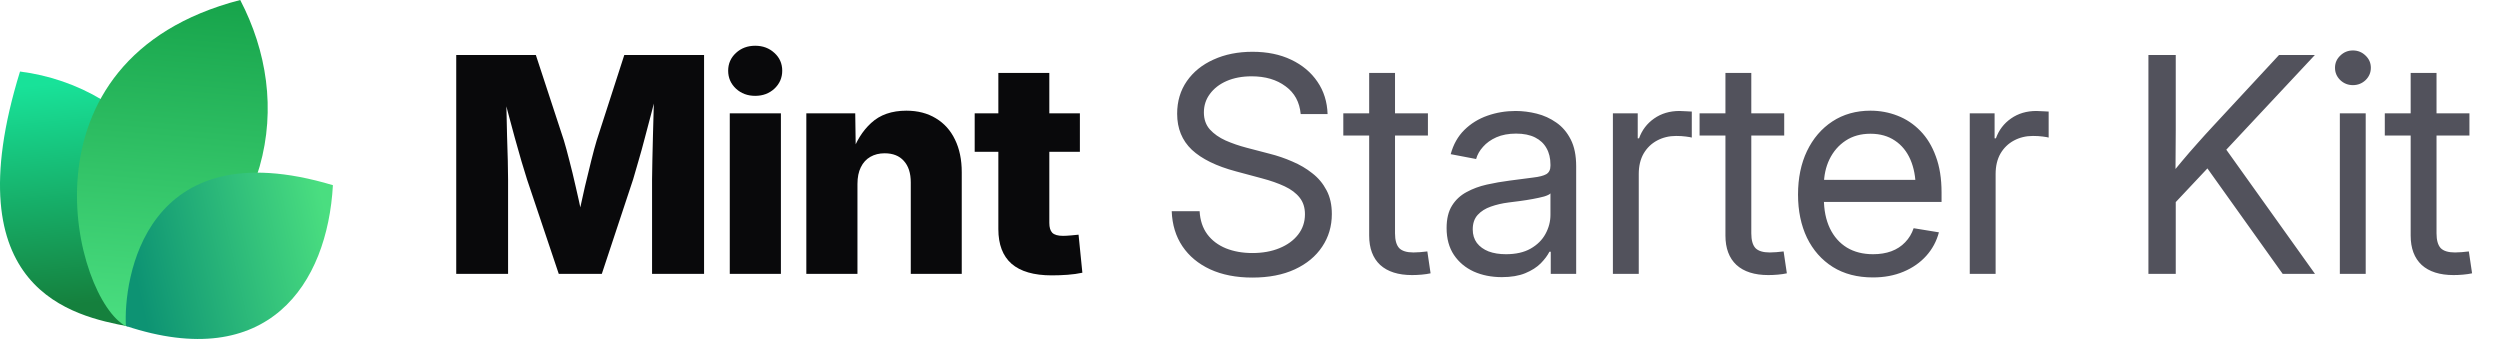
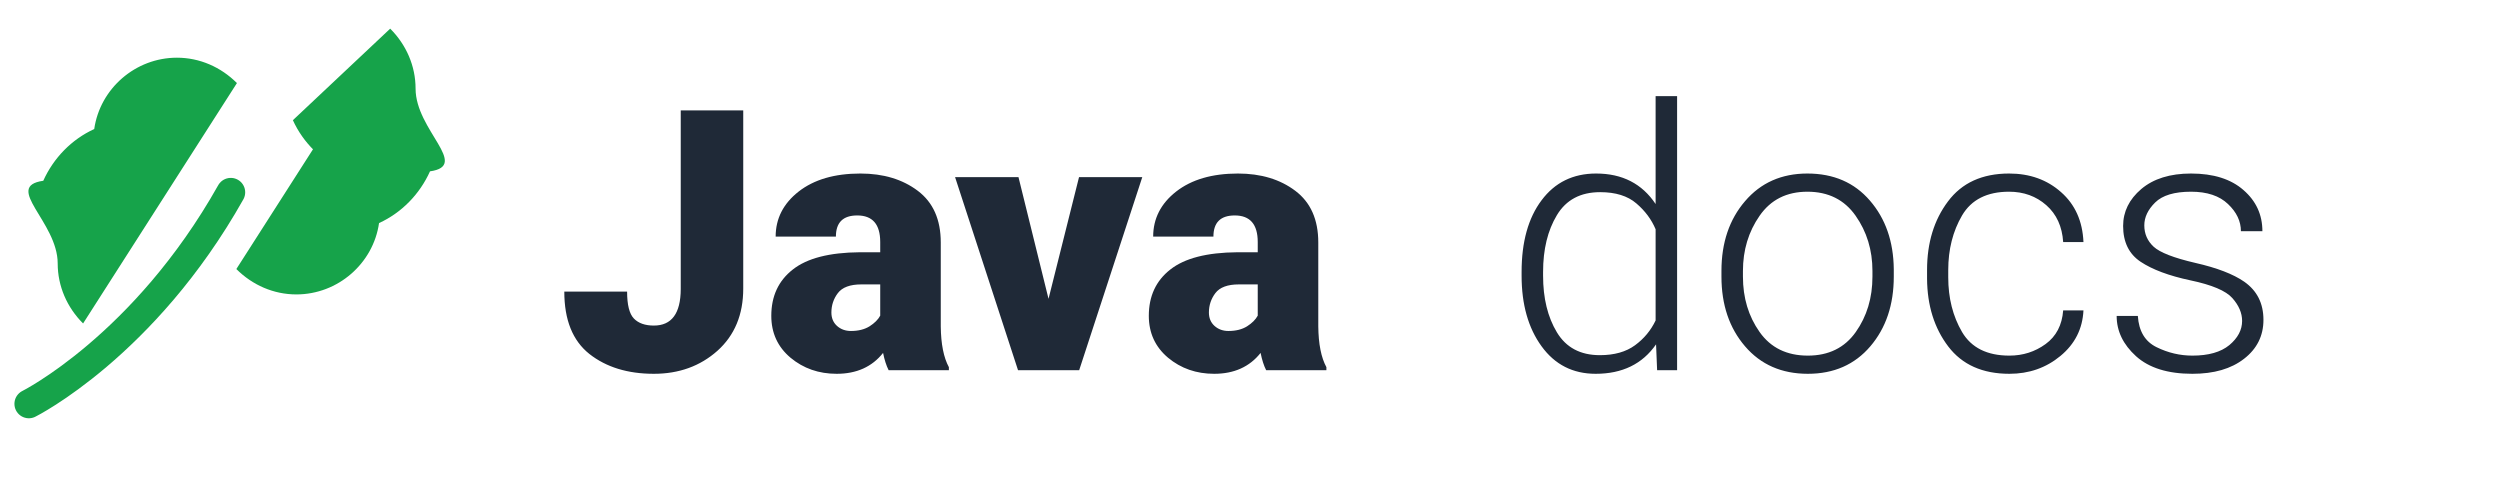
- <svg xmlns="http://www.w3.org/2000/svg" width="177" height="24" viewBox="0 0 177 24" fill="none">
-   <path d="M9.061 23.108C5.268 22.377 -3.391 20.627 1.417 5.064C9.634 6.099 16.973 14.064 9.061 23.108Z" fill="url(#paint0_linear_17557_2020)" />
-   <path d="M8.919 23.094C5.276 21.222 0.784 4.209 17.007 0C20.757 7.193 19.621 16.545 8.919 23.094Z" fill="url(#paint1_linear_17557_2020)" />
-   <path d="M8.914 23.079C8.735 19.882 10.159 9.085 23.57 13.111C23.181 20.123 18.984 26.418 8.914 23.079Z" fill="url(#paint2_linear_17557_2020)" />
-   <path d="M32.301 19.392V3.894H37.938L39.925 9.948C40.036 10.315 40.164 10.787 40.31 11.362C40.462 11.938 40.611 12.552 40.757 13.204C40.91 13.855 41.048 14.483 41.173 15.086C41.305 15.682 41.412 16.192 41.495 16.615H40.695C40.771 16.192 40.871 15.682 40.996 15.086C41.128 14.49 41.267 13.866 41.412 13.214C41.565 12.562 41.714 11.948 41.86 11.373C42.005 10.79 42.133 10.315 42.244 9.948L44.2 3.894H49.848V19.392H46.166V12.704C46.166 12.357 46.173 11.917 46.187 11.383C46.2 10.849 46.214 10.27 46.228 9.646C46.249 9.022 46.266 8.391 46.28 7.753C46.301 7.115 46.311 6.519 46.311 5.964H46.623C46.485 6.561 46.332 7.181 46.166 7.826C45.999 8.471 45.833 9.102 45.666 9.719C45.507 10.336 45.351 10.901 45.198 11.414C45.053 11.928 44.928 12.357 44.824 12.704L42.608 19.392H39.561L37.314 12.704C37.203 12.357 37.072 11.928 36.919 11.414C36.773 10.901 36.614 10.34 36.441 9.729C36.274 9.112 36.104 8.481 35.931 7.836C35.764 7.192 35.608 6.567 35.463 5.964H35.827C35.834 6.512 35.844 7.105 35.858 7.743C35.872 8.374 35.886 9.005 35.9 9.636C35.92 10.26 35.938 10.839 35.952 11.373C35.965 11.907 35.972 12.351 35.972 12.704V19.392H32.301ZM51.668 19.392V8.024H55.288V19.392H51.668ZM53.468 6.786C52.927 6.786 52.473 6.616 52.105 6.276C51.738 5.93 51.554 5.507 51.554 5.007C51.554 4.508 51.738 4.088 52.105 3.749C52.473 3.409 52.927 3.239 53.468 3.239C54.009 3.239 54.463 3.409 54.83 3.749C55.198 4.082 55.382 4.501 55.382 5.007C55.382 5.507 55.198 5.93 54.83 6.276C54.463 6.616 54.009 6.786 53.468 6.786ZM60.708 13.027V19.392H57.088V8.024H60.551L60.593 10.967H60.281C60.593 10.024 61.061 9.268 61.685 8.7C62.309 8.124 63.138 7.836 64.171 7.836C64.975 7.836 65.672 8.017 66.262 8.377C66.851 8.731 67.302 9.234 67.614 9.885C67.933 10.537 68.092 11.307 68.092 12.194V19.392H64.483V12.912C64.483 12.26 64.32 11.754 63.994 11.394C63.675 11.033 63.221 10.853 62.632 10.853C62.25 10.853 61.914 10.936 61.623 11.102C61.332 11.269 61.106 11.515 60.947 11.841C60.787 12.16 60.708 12.555 60.708 13.027ZM76.456 8.024V10.749H69.008V8.024H76.456ZM70.683 5.163H74.292V15.783C74.292 16.102 74.361 16.334 74.5 16.48C74.646 16.625 74.899 16.698 75.259 16.698C75.405 16.698 75.596 16.688 75.831 16.667C76.074 16.646 76.251 16.629 76.362 16.615L76.632 19.309C76.313 19.378 75.963 19.427 75.582 19.455C75.207 19.482 74.836 19.496 74.469 19.496C73.2 19.496 72.25 19.222 71.619 18.674C70.995 18.127 70.683 17.308 70.683 16.22V5.163Z" fill="#09090B" />
-   <path d="M88.667 19.652C87.523 19.652 86.528 19.458 85.682 19.07C84.843 18.681 84.188 18.137 83.716 17.437C83.245 16.736 82.992 15.908 82.957 14.951H84.933C84.968 15.596 85.148 16.14 85.474 16.584C85.8 17.021 86.24 17.354 86.795 17.582C87.35 17.804 87.974 17.915 88.667 17.915C89.388 17.915 90.026 17.801 90.581 17.572C91.143 17.343 91.583 17.024 91.902 16.615C92.228 16.199 92.391 15.717 92.391 15.169C92.391 14.698 92.266 14.306 92.017 13.994C91.767 13.675 91.413 13.408 90.956 13.193C90.498 12.978 89.954 12.787 89.323 12.621L87.502 12.132C86.123 11.765 85.082 11.255 84.382 10.603C83.689 9.944 83.342 9.095 83.342 8.055C83.342 7.174 83.571 6.404 84.028 5.746C84.486 5.087 85.117 4.577 85.921 4.217C86.726 3.849 87.645 3.666 88.678 3.666C89.718 3.666 90.63 3.853 91.413 4.227C92.204 4.602 92.824 5.122 93.275 5.787C93.726 6.446 93.965 7.209 93.993 8.076H92.089C92.013 7.23 91.656 6.574 91.018 6.11C90.387 5.638 89.586 5.403 88.615 5.403C87.95 5.403 87.36 5.513 86.847 5.735C86.341 5.957 85.946 6.262 85.661 6.651C85.377 7.032 85.235 7.469 85.235 7.961C85.235 8.447 85.377 8.849 85.661 9.168C85.946 9.48 86.317 9.74 86.774 9.948C87.232 10.149 87.724 10.319 88.251 10.457L89.884 10.884C90.439 11.023 90.977 11.206 91.496 11.435C92.023 11.657 92.495 11.934 92.911 12.267C93.334 12.593 93.67 12.995 93.92 13.474C94.17 13.945 94.294 14.504 94.294 15.149C94.294 16.015 94.066 16.788 93.608 17.468C93.157 18.148 92.512 18.681 91.673 19.07C90.834 19.458 89.832 19.652 88.667 19.652ZM101.097 8.024V9.594H95.106V8.024H101.097ZM96.937 5.163H98.767V16.521C98.767 17 98.865 17.347 99.059 17.562C99.26 17.77 99.6 17.874 100.078 17.874C100.21 17.874 100.366 17.867 100.546 17.853C100.733 17.832 100.903 17.815 101.056 17.801L101.285 19.351C101.097 19.392 100.886 19.423 100.65 19.444C100.414 19.465 100.189 19.475 99.974 19.475C98.996 19.475 98.244 19.236 97.717 18.758C97.197 18.272 96.937 17.579 96.937 16.677V5.163ZM106.33 19.621C105.595 19.621 104.932 19.489 104.343 19.226C103.754 18.955 103.285 18.564 102.939 18.05C102.592 17.53 102.419 16.896 102.419 16.147C102.419 15.495 102.547 14.965 102.804 14.556C103.06 14.146 103.403 13.828 103.833 13.599C104.263 13.363 104.742 13.186 105.269 13.068C105.796 12.95 106.333 12.857 106.881 12.787C107.574 12.69 108.132 12.617 108.555 12.569C108.978 12.52 109.287 12.441 109.481 12.33C109.675 12.212 109.772 12.014 109.772 11.737V11.654C109.772 11.203 109.679 10.815 109.492 10.489C109.311 10.163 109.041 9.91 108.68 9.729C108.32 9.549 107.872 9.459 107.338 9.459C106.805 9.459 106.34 9.546 105.945 9.719C105.556 9.892 105.241 10.118 104.998 10.395C104.755 10.665 104.593 10.953 104.509 11.258L102.71 10.915C102.897 10.222 103.22 9.65 103.677 9.199C104.135 8.748 104.679 8.412 105.31 8.19C105.941 7.968 106.607 7.857 107.307 7.857C107.8 7.857 108.295 7.92 108.795 8.044C109.301 8.169 109.765 8.381 110.188 8.679C110.611 8.97 110.951 9.369 111.208 9.875C111.464 10.374 111.593 11.005 111.593 11.768V19.392H109.793V17.822H109.7C109.568 18.085 109.363 18.359 109.086 18.643C108.809 18.921 108.444 19.153 107.994 19.34C107.543 19.527 106.988 19.621 106.33 19.621ZM106.621 17.998C107.321 17.998 107.904 17.867 108.368 17.603C108.84 17.333 109.19 16.986 109.419 16.563C109.654 16.133 109.772 15.682 109.772 15.211V13.692C109.703 13.769 109.554 13.841 109.325 13.911C109.096 13.973 108.829 14.032 108.524 14.088C108.226 14.143 107.921 14.192 107.609 14.233C107.304 14.275 107.033 14.309 106.798 14.337C106.354 14.393 105.938 14.49 105.549 14.628C105.168 14.76 104.86 14.954 104.624 15.211C104.388 15.467 104.27 15.811 104.27 16.241C104.27 16.615 104.367 16.934 104.561 17.198C104.762 17.461 105.04 17.662 105.393 17.801C105.747 17.933 106.156 17.998 106.621 17.998ZM114.193 19.392V8.024H115.951V9.792H116.045C116.253 9.209 116.61 8.741 117.116 8.388C117.622 8.034 118.219 7.857 118.905 7.857C119.058 7.857 119.217 7.864 119.384 7.878C119.55 7.885 119.682 7.892 119.779 7.899V9.74C119.716 9.719 119.578 9.695 119.363 9.667C119.155 9.639 118.922 9.625 118.666 9.625C118.174 9.625 117.726 9.733 117.324 9.948C116.922 10.163 116.603 10.471 116.367 10.874C116.138 11.276 116.024 11.758 116.024 12.319V19.392H114.193ZM126.322 8.024V9.594H120.33V8.024H126.322ZM122.161 5.163H123.992V16.521C123.992 17 124.089 17.347 124.283 17.562C124.484 17.77 124.824 17.874 125.302 17.874C125.434 17.874 125.59 17.867 125.77 17.853C125.958 17.832 126.127 17.815 126.28 17.801L126.509 19.351C126.322 19.392 126.11 19.423 125.874 19.444C125.639 19.465 125.413 19.475 125.198 19.475C124.221 19.475 123.468 19.236 122.941 18.758C122.421 18.272 122.161 17.579 122.161 16.677V5.163ZM132.604 19.642C131.502 19.642 130.555 19.396 129.765 18.903C128.974 18.404 128.364 17.714 127.934 16.834C127.511 15.946 127.3 14.927 127.3 13.775C127.3 12.611 127.511 11.584 127.934 10.697C128.364 9.802 128.964 9.102 129.734 8.596C130.51 8.089 131.408 7.836 132.428 7.836C133.1 7.836 133.738 7.954 134.341 8.19C134.952 8.426 135.489 8.783 135.954 9.261C136.425 9.74 136.793 10.343 137.056 11.071C137.327 11.792 137.462 12.645 137.462 13.63V14.296H128.433V12.735H136.463L135.631 13.297C135.631 12.541 135.506 11.876 135.257 11.3C135.007 10.725 134.643 10.277 134.165 9.958C133.686 9.632 133.107 9.469 132.428 9.469C131.748 9.469 131.162 9.632 130.67 9.958C130.177 10.284 129.796 10.725 129.526 11.279C129.262 11.827 129.13 12.441 129.13 13.12V14.046C129.13 14.864 129.273 15.572 129.557 16.168C129.841 16.757 130.243 17.211 130.763 17.53C131.283 17.842 131.901 17.998 132.615 17.998C133.093 17.998 133.523 17.929 133.905 17.79C134.293 17.645 134.619 17.433 134.882 17.156C135.153 16.879 135.354 16.546 135.486 16.157L137.275 16.449C137.108 17.08 136.81 17.634 136.38 18.113C135.95 18.591 135.413 18.966 134.768 19.236C134.123 19.507 133.402 19.642 132.604 19.642ZM139.459 19.392V8.024H141.217V9.792H141.311C141.519 9.209 141.876 8.741 142.382 8.388C142.888 8.034 143.485 7.857 144.171 7.857C144.324 7.857 144.483 7.864 144.649 7.878C144.816 7.885 144.948 7.892 145.045 7.899V9.74C144.982 9.719 144.844 9.695 144.629 9.667C144.421 9.639 144.188 9.625 143.932 9.625C143.439 9.625 142.992 9.733 142.59 9.948C142.188 10.163 141.869 10.471 141.633 10.874C141.404 11.276 141.29 11.758 141.29 12.319V19.392H139.459ZM153.429 14.961V12.715C153.783 12.257 154.136 11.82 154.49 11.404C154.844 10.981 155.204 10.565 155.572 10.156C155.939 9.74 156.314 9.327 156.695 8.918L161.355 3.894H163.893L157.277 10.967H157.184L153.429 14.961ZM152.108 19.392V3.894H154.043V9.241L154.022 12.559L154.043 13.505V19.392H152.108ZM161.615 19.392L155.967 11.477L157.173 9.969L163.903 19.392H161.615ZM165.661 19.392V8.024H167.492V19.392H165.661ZM166.587 6.027C166.24 6.027 165.942 5.909 165.692 5.673C165.443 5.43 165.318 5.139 165.318 4.799C165.318 4.459 165.443 4.172 165.692 3.936C165.942 3.693 166.24 3.572 166.587 3.572C166.934 3.572 167.232 3.693 167.482 3.936C167.731 4.172 167.856 4.459 167.856 4.799C167.856 5.139 167.731 5.43 167.482 5.673C167.232 5.909 166.934 6.027 166.587 6.027ZM174.836 8.024V9.594H168.844V8.024H174.836ZM170.675 5.163H172.506V16.521C172.506 17 172.603 17.347 172.797 17.562C172.998 17.77 173.338 17.874 173.816 17.874C173.948 17.874 174.104 17.867 174.284 17.853C174.472 17.832 174.641 17.815 174.794 17.801L175.023 19.351C174.836 19.392 174.624 19.423 174.388 19.444C174.153 19.465 173.927 19.475 173.712 19.475C172.735 19.475 171.982 19.236 171.455 18.758C170.935 18.272 170.675 17.579 170.675 16.677V5.163Z" fill="#52525C" />
-   <defs>
-     <linearGradient id="paint0_linear_17557_2020" x1="3.776" y1="5.916" x2="5.232" y2="21.559" gradientUnits="userSpaceOnUse">
-       <stop stop-color="#18E299" />
-       <stop offset="1" stop-color="#15803D" />
-     </linearGradient>
-     <linearGradient id="paint1_linear_17557_2020" x1="12.171" y1="-0.718" x2="10.19" y2="22.983" gradientUnits="userSpaceOnUse">
-       <stop stop-color="#16A34A" />
-       <stop offset="1" stop-color="#4ADE80" />
-     </linearGradient>
-     <linearGradient id="paint2_linear_17557_2020" x1="23.133" y1="15.353" x2="9.338" y2="18.52" gradientUnits="userSpaceOnUse">
-       <stop stop-color="#4ADE80" />
-       <stop offset="1" stop-color="#0D9373" />
-     </linearGradient>
-   </defs>
+ <svg xmlns="http://www.w3.org/2000/svg" width="260" height="50" viewBox="0 0 260 50" fill="none">
+   <path d="M24.64 8.64C22.97 6.97 20.76 6 18.4 6C14.08 6 10.4 9.22 9.8 13.42C7.44 14.5 5.57 16.43 4.5 18.8C0.3 19.4 6 23.08 6 27.4C6 29.76 6.97 31.97 8.64 33.64L24.64 8.64ZM30.46 12.5C31.54 14.87 33.47 16.74 35.84 17.82C40.04 17.22 43.22 13.54 43.22 9.22C43.22 6.86 42.25 4.65 40.58 2.98L24.58 27.98C26.25 29.65 28.46 30.62 30.82 30.62C35.14 30.62 38.82 27.4 39.42 23.2C41.78 22.12 43.65 20.19 44.72 17.82C48.92 17.22 43.22 13.54 43.22 9.22C43.22 6.86 42.25 4.65 40.58 2.98L30.46 12.5Z" fill="#16a34a" />
+   <path d="M3 42C3 42 15 36 24 20" stroke="#16a34a" stroke-width="3" stroke-linecap="round" stroke-linejoin="round" />
+   <text x="58" y="38.5" fill="#1f2937" font-family="-apple-system, BlinkMacSystemFont, 'Segoe UI', Roboto, Helvetica, Arial, sans-serif" font-size="38">
+     <tspan font-weight="800">Java</tspan>
+     <tspan dx="8" font-weight="300">docs</tspan>
+   </text>
</svg>
